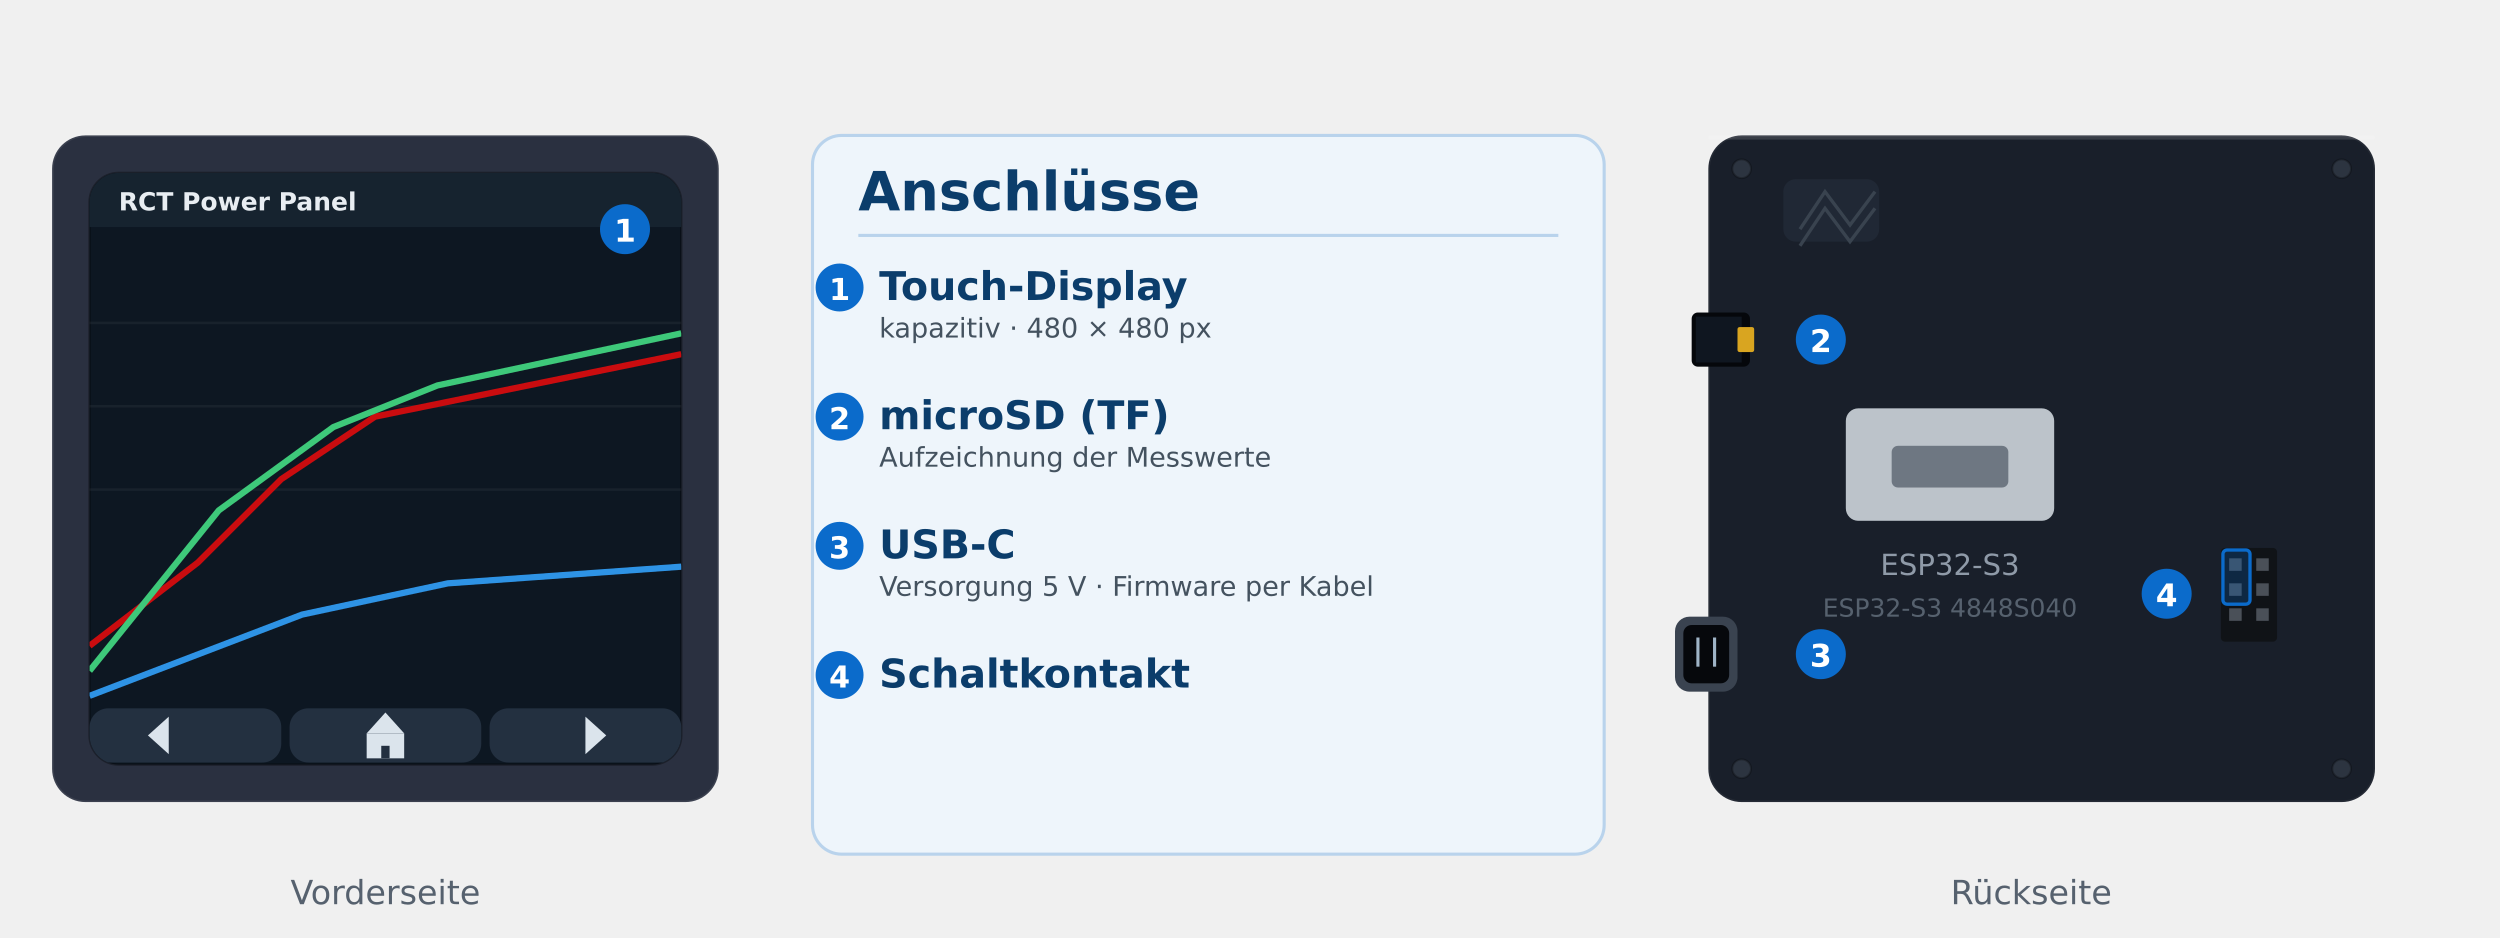
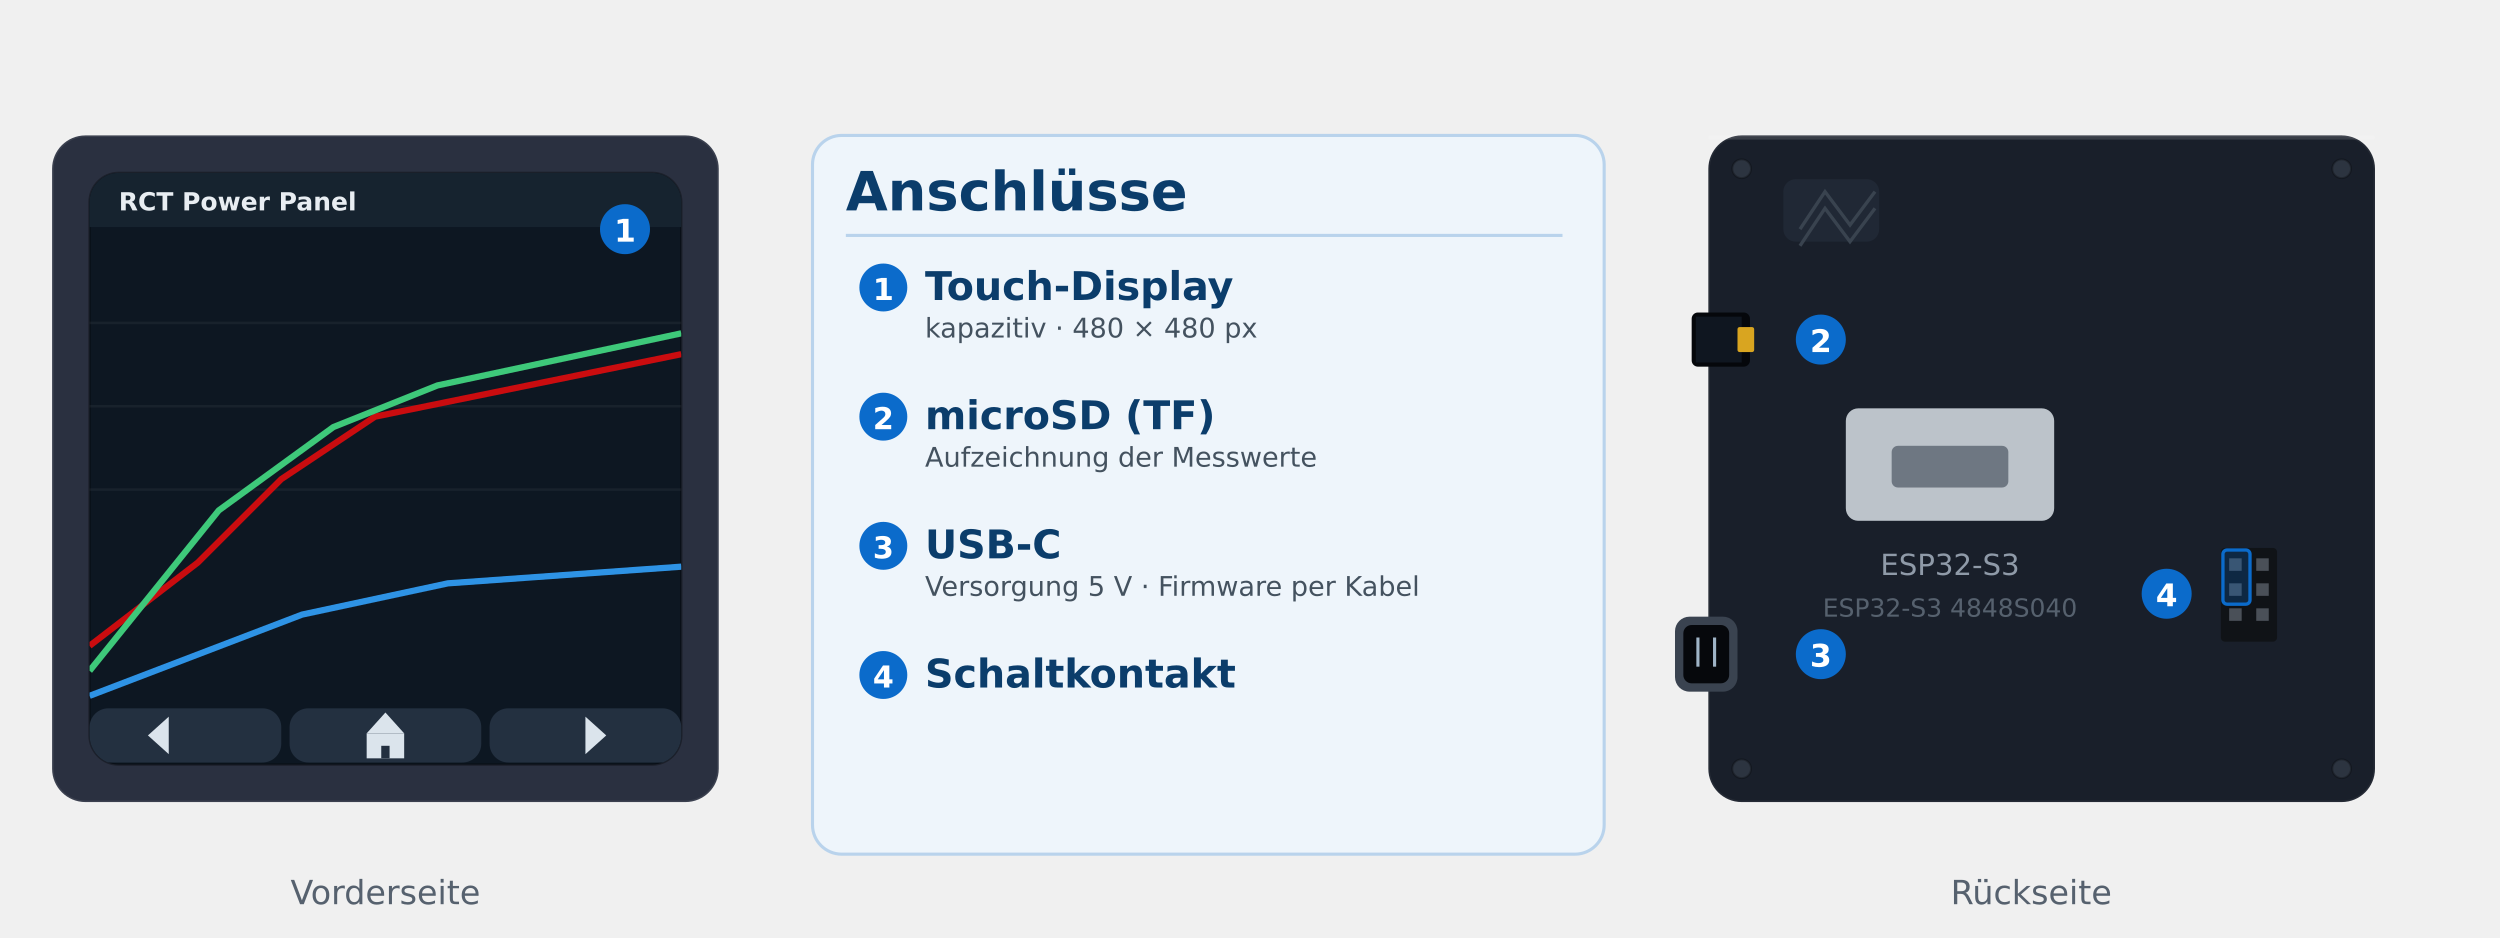
<svg xmlns="http://www.w3.org/2000/svg" width="1200" height="450" viewBox="0 0 1200 450" font-family="DejaVu Sans, sans-serif">
  <defs>
    <clipPath id="scr">
      <rect x="43" y="83" width="284" height="284" rx="14" />
    </clipPath>
  </defs>
  <rect x="25" y="65" width="320" height="320" rx="16" fill="#2a3040" stroke="#ffffff14" stroke-width="1.5" />
  <rect x="43" y="83" width="284" height="284" rx="14" fill="#0d1722" stroke="#00000055" stroke-width="1.2" />
  <g clip-path="url(#scr)">
    <rect x="43" y="83" width="284" height="26" fill="#16232f" />
    <text x="57" y="101" fill="#e8edf2" font-size="12" font-weight="600">RCT Power Panel</text>
    <g stroke="#ffffff0c" stroke-width="1.2">
      <line x1="43" y1="155" x2="327" y2="155" />
      <line x1="43" y1="195" x2="327" y2="195" />
      <line x1="43" y1="235" x2="327" y2="235" />
    </g>
    <polyline points="43,310 95,270 135,230 180,200 327,170" fill="none" stroke="#ca0c0f" stroke-width="3" stroke-linejoin="round" />
    <polyline points="43,322 105,245 160,205 210,185 327,160" fill="none" stroke="#3ec97a" stroke-width="3" stroke-linejoin="round" />
    <polyline points="43,334 145,295 215,280 327,272" fill="none" stroke="#2e93e5" stroke-width="3" stroke-linejoin="round" />
    <rect x="43" y="340" width="92" height="26" rx="9" fill="#233040" />
    <path d="M71,353 L81,344 L81,362 Z" fill="#dbe4ec" />
    <rect x="139" y="340" width="92" height="26" rx="9" fill="#233040" />
    <path d="M176,352 L194,352 L185,342 Z" fill="#dbe4ec" />
    <rect x="176" y="352" width="18" height="12" fill="#dbe4ec" />
    <rect x="183" y="358" width="4" height="6" fill="#233040" />
    <rect x="235" y="340" width="92" height="26" rx="9" fill="#233040" />
    <path d="M291,353 L281,344 L281,362 Z" fill="#dbe4ec" />
  </g>
  <circle cx="300" cy="110" r="12" fill="#0b6bcb" />
  <text x="300" y="116" fill="#ffffff" font-size="15" font-weight="700" text-anchor="middle">1</text>
  <text x="185" y="434" fill="#56616e" font-size="16" text-anchor="middle">Vorderseite</text>
  <rect x="390" y="65" width="380" height="345" rx="14" fill="#eef5fb" stroke="#b9d3ec" stroke-width="1.5" />
-   <text x="412" y="101" fill="#0b3d6b" font-size="26" font-weight="700">Anschlüsse</text>
-   <line x1="412" y1="113" x2="748" y2="113" stroke="#b9d3ec" stroke-width="1.5" />
-   <circle cx="403" cy="138" r="11.5" fill="#0b6bcb" />
-   <text x="403" y="144" fill="#ffffff" font-size="14.5" font-weight="700" text-anchor="middle">1</text>
-   <text x="422" y="144" fill="#0b3d6b" font-size="19" font-weight="600">Touch-Display</text>
-   <text x="422" y="162" fill="#44525f" font-size="13">kapazitiv · 480 × 480 px</text>
-   <circle cx="403" cy="200" r="11.5" fill="#0b6bcb" />
-   <text x="403" y="206" fill="#ffffff" font-size="14.5" font-weight="700" text-anchor="middle">2</text>
-   <text x="422" y="206" fill="#0b3d6b" font-size="19" font-weight="600">microSD (TF)</text>
-   <text x="422" y="224" fill="#44525f" font-size="13">Aufzeichnung der Messwerte</text>
-   <circle cx="403" cy="262" r="11.5" fill="#0b6bcb" />
-   <text x="403" y="268" fill="#ffffff" font-size="14.5" font-weight="700" text-anchor="middle">3</text>
-   <text x="422" y="268" fill="#0b3d6b" font-size="19" font-weight="600">USB-C</text>
-   <text x="422" y="286" fill="#44525f" font-size="13">Versorgung 5 V · Firmware per Kabel</text>
-   <circle cx="403" cy="324" r="11.5" fill="#0b6bcb" />
-   <text x="403" y="330" fill="#ffffff" font-size="14.5" font-weight="700" text-anchor="middle">4</text>
-   <text x="422" y="330" fill="#0b3d6b" font-size="19" font-weight="600">Schaltkontakt</text>
+   <text x="406" y="101" fill="#0b3d6b" font-size="26" font-weight="700">Anschlüsse</text>
+   <line x1="406" y1="113" x2="750" y2="113" stroke="#b9d3ec" stroke-width="1.5" />
+   <circle cx="424" cy="138" r="11.5" fill="#0b6bcb" />
+   <text x="424" y="144" fill="#ffffff" font-size="14.5" font-weight="700" text-anchor="middle">1</text>
+   <text x="444" y="144" fill="#0b3d6b" font-size="19" font-weight="600">Touch-Display</text>
+   <text x="444" y="162" fill="#44525f" font-size="13">kapazitiv · 480 × 480 px</text>
+   <circle cx="424" cy="200" r="11.5" fill="#0b6bcb" />
+   <text x="424" y="206" fill="#ffffff" font-size="14.5" font-weight="700" text-anchor="middle">2</text>
+   <text x="444" y="206" fill="#0b3d6b" font-size="19" font-weight="600">microSD (TF)</text>
+   <text x="444" y="224" fill="#44525f" font-size="13">Aufzeichnung der Messwerte</text>
+   <circle cx="424" cy="262" r="11.5" fill="#0b6bcb" />
+   <text x="424" y="268" fill="#ffffff" font-size="14.5" font-weight="700" text-anchor="middle">3</text>
+   <text x="444" y="268" fill="#0b3d6b" font-size="19" font-weight="600">USB-C</text>
+   <text x="444" y="286" fill="#44525f" font-size="13">Versorgung 5 V · Firmware per Kabel</text>
+   <circle cx="424" cy="324" r="11.5" fill="#0b6bcb" />
+   <text x="424" y="330" fill="#ffffff" font-size="14.5" font-weight="700" text-anchor="middle">4</text>
+   <text x="444" y="330" fill="#0b3d6b" font-size="19" font-weight="600">Schaltkontakt</text>
  <rect x="820" y="65" width="320" height="320" rx="16" fill="#191f2a" stroke="#ffffff0d" stroke-width="1.5" />
  <line x1="821" y1="66" x2="1139" y2="66" stroke="#ffffff22" stroke-width="2" stroke-linecap="round" />
  <circle cx="836" cy="81" r="4.5" fill="#2c3440" stroke="#00000040" />
  <circle cx="1124" cy="81" r="4.5" fill="#2c3440" stroke="#00000040" />
  <circle cx="836" cy="369" r="4.5" fill="#2c3440" stroke="#00000040" />
  <circle cx="1124" cy="369" r="4.5" fill="#2c3440" stroke="#00000040" />
  <rect x="856" y="86" width="46" height="30" rx="6" fill="#202835" />
  <path d="M864,110 L876,92 L888,108 L900,92" fill="none" stroke="#39434f" stroke-width="1.6" />
  <path d="M864,118 L876,100 L888,116 L900,100" fill="none" stroke="#39434f" stroke-width="1.6" />
  <rect x="812" y="150" width="28" height="26" rx="3" fill="#05070b" />
  <rect x="814" y="152" width="22" height="22" fill="#0f1620" />
  <rect x="834" y="157" width="8" height="12" rx="1" fill="#d9a520" />
  <circle cx="874" cy="163" r="12" fill="#0b6bcb" />
  <text x="874" y="169" fill="#ffffff" font-size="15" font-weight="700" text-anchor="middle">2</text>
  <rect x="804" y="296" width="30" height="36" rx="7" fill="#3a4350" />
  <rect x="808" y="300" width="22" height="28" rx="4" fill="#06080c" />
  <line x1="815" y1="306" x2="815" y2="320" stroke="#9fb4c7" stroke-width="1.5" />
  <line x1="823" y1="306" x2="823" y2="320" stroke="#9fb4c7" stroke-width="1.5" />
  <circle cx="874" cy="314" r="12" fill="#0b6bcb" />
  <text x="874" y="320" fill="#ffffff" font-size="15" font-weight="700" text-anchor="middle">3</text>
  <rect x="1066" y="263" width="27" height="45" rx="2" fill="#101317" />
  <g fill="#4a5058">
    <rect x="1070" y="268" width="6" height="6" />
    <rect x="1083" y="268" width="6" height="6" />
    <rect x="1070" y="280" width="6" height="6" />
    <rect x="1083" y="280" width="6" height="6" />
    <rect x="1070" y="292" width="6" height="6" />
    <rect x="1083" y="292" width="6" height="6" />
  </g>
  <rect x="1067" y="264" width="13" height="26" rx="2" fill="#0b6bcb" fill-opacity="0.25" stroke="#0b6bcb" stroke-width="1.6" />
  <circle cx="1040" cy="285" r="12" fill="#0b6bcb" />
  <text x="1040" y="291" fill="#ffffff" font-size="15" font-weight="700" text-anchor="middle">4</text>
  <rect x="886" y="196" width="100" height="54" rx="6" fill="#bcc3ca" />
  <rect x="908" y="214" width="56" height="20" rx="3" fill="#6e7782" />
  <text x="936" y="276" fill="#8f9aa8" font-size="14" text-anchor="middle">ESP32-S3</text>
  <text x="936" y="296" fill="#56616e" font-size="12" text-anchor="middle">ESP32-S3 4848S040</text>
  <text x="975" y="434" fill="#56616e" font-size="16" text-anchor="middle">Rückseite</text>
</svg>
